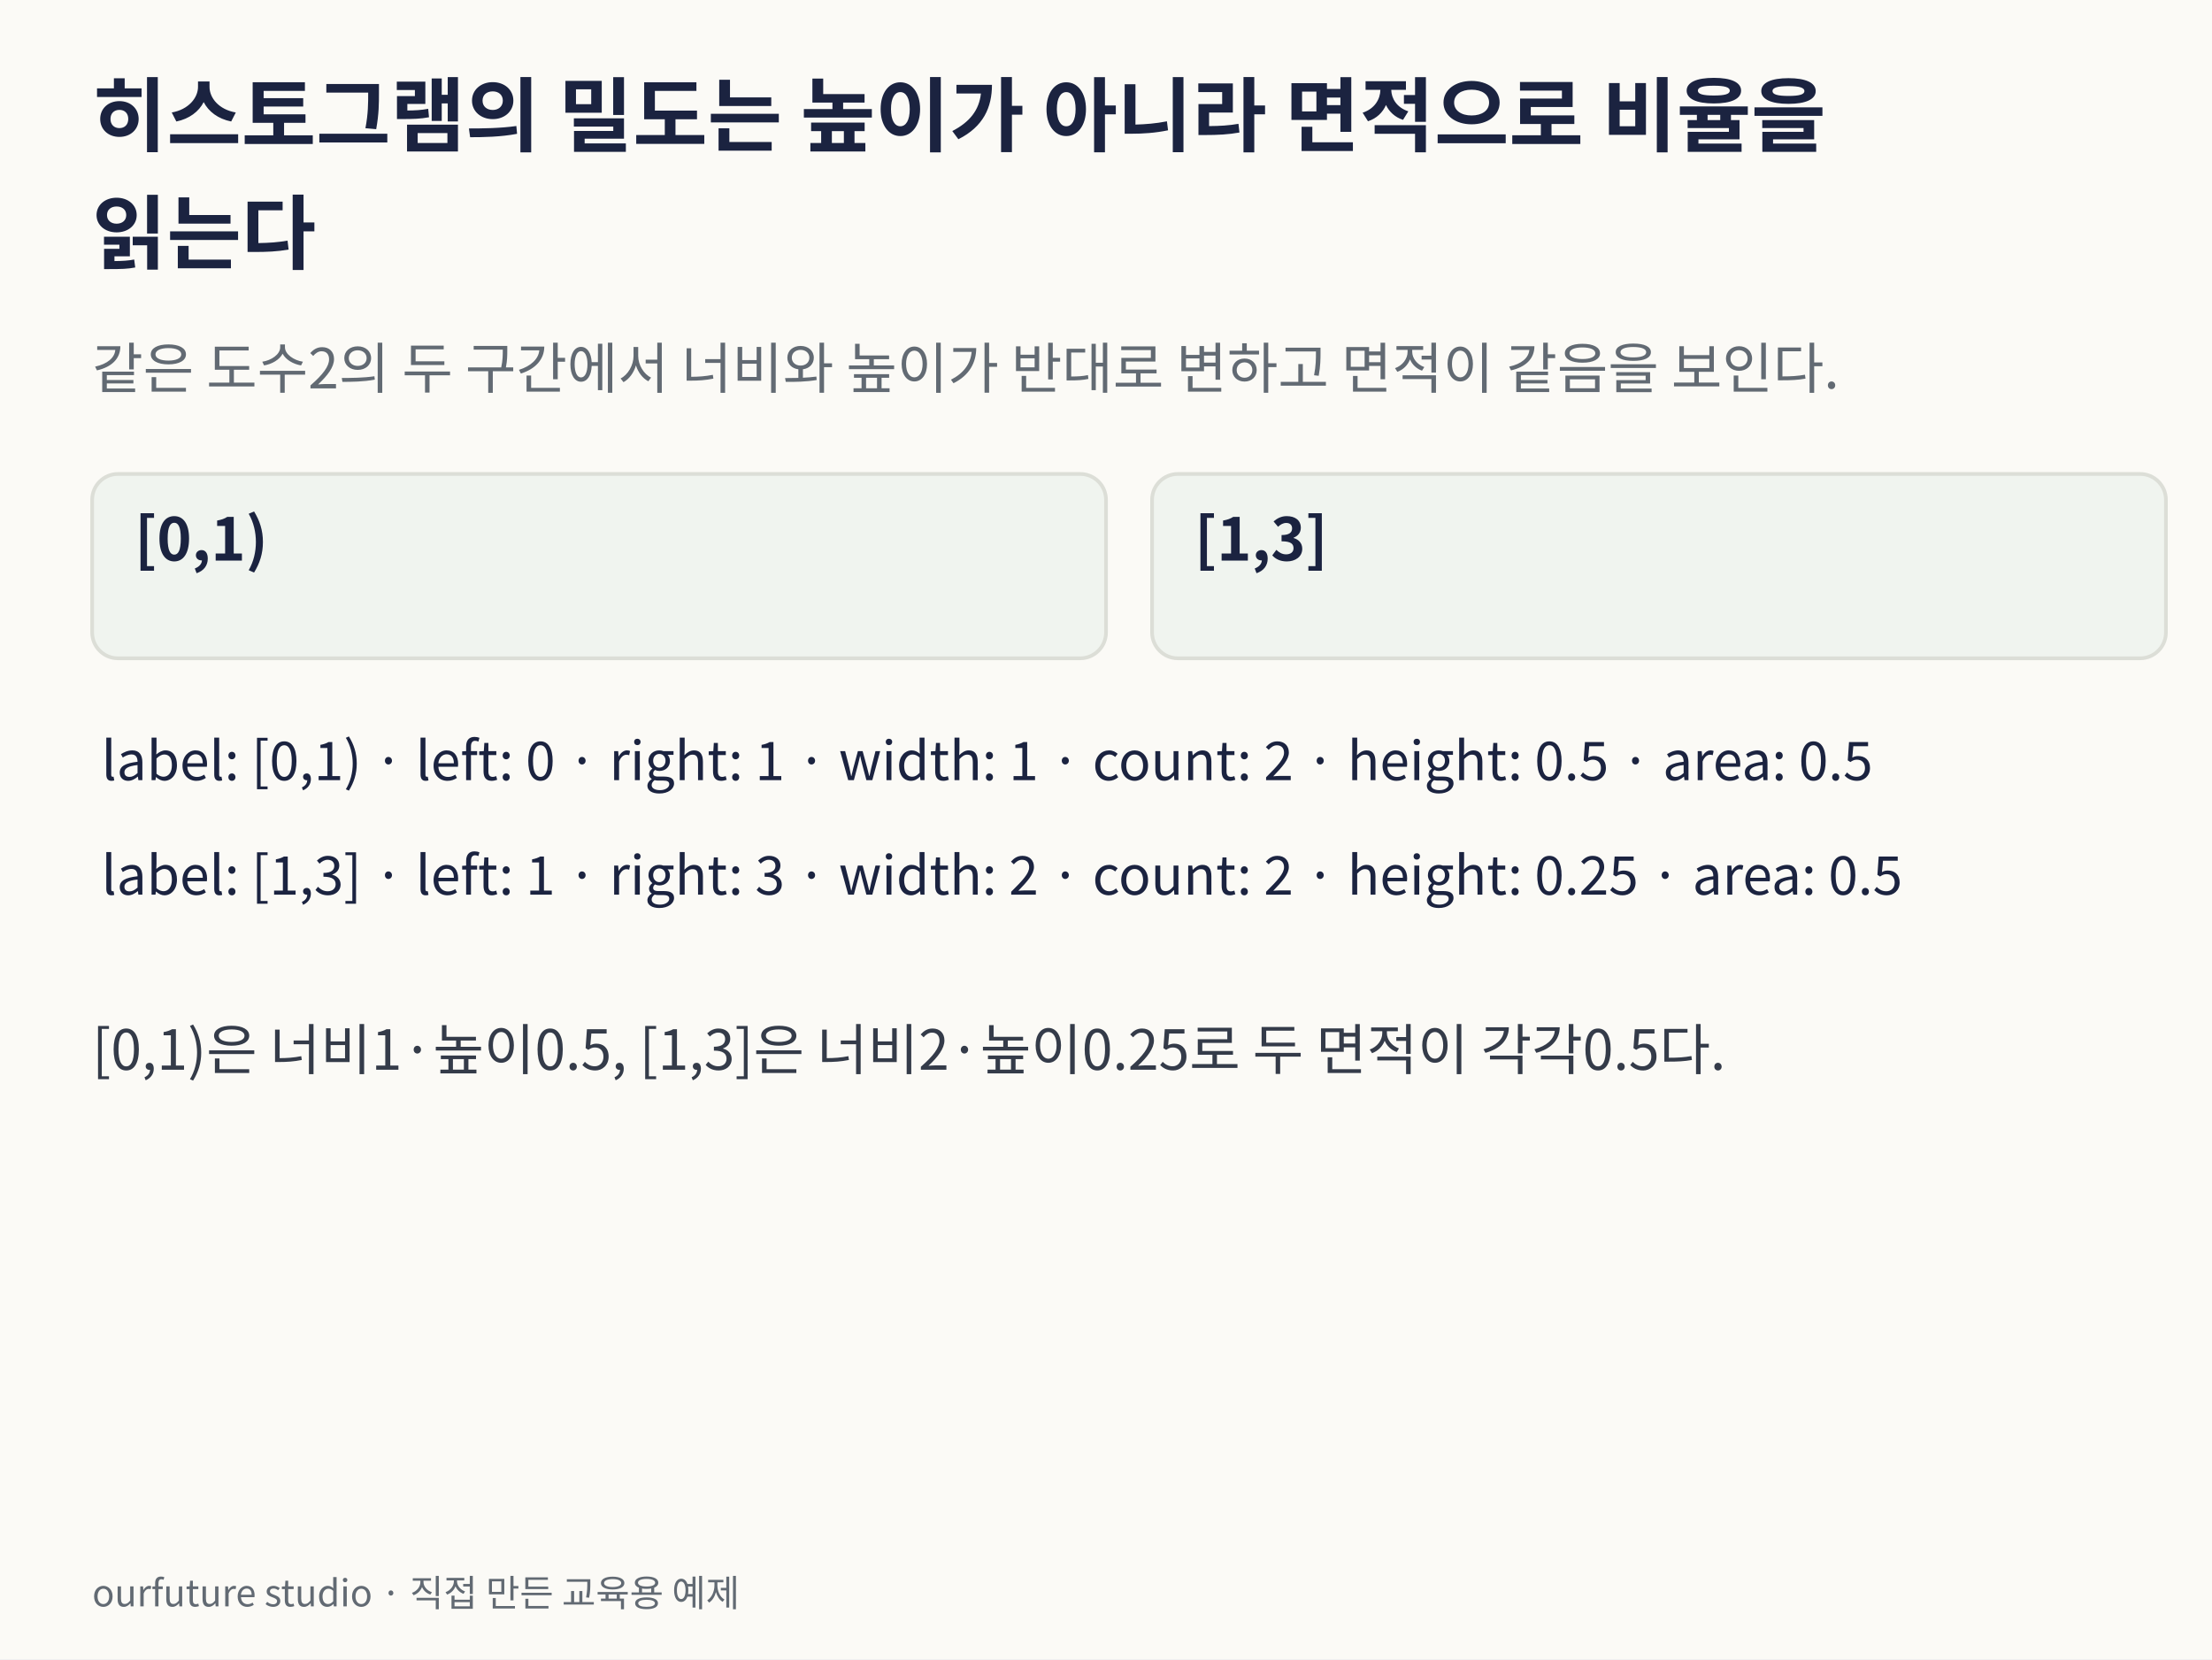
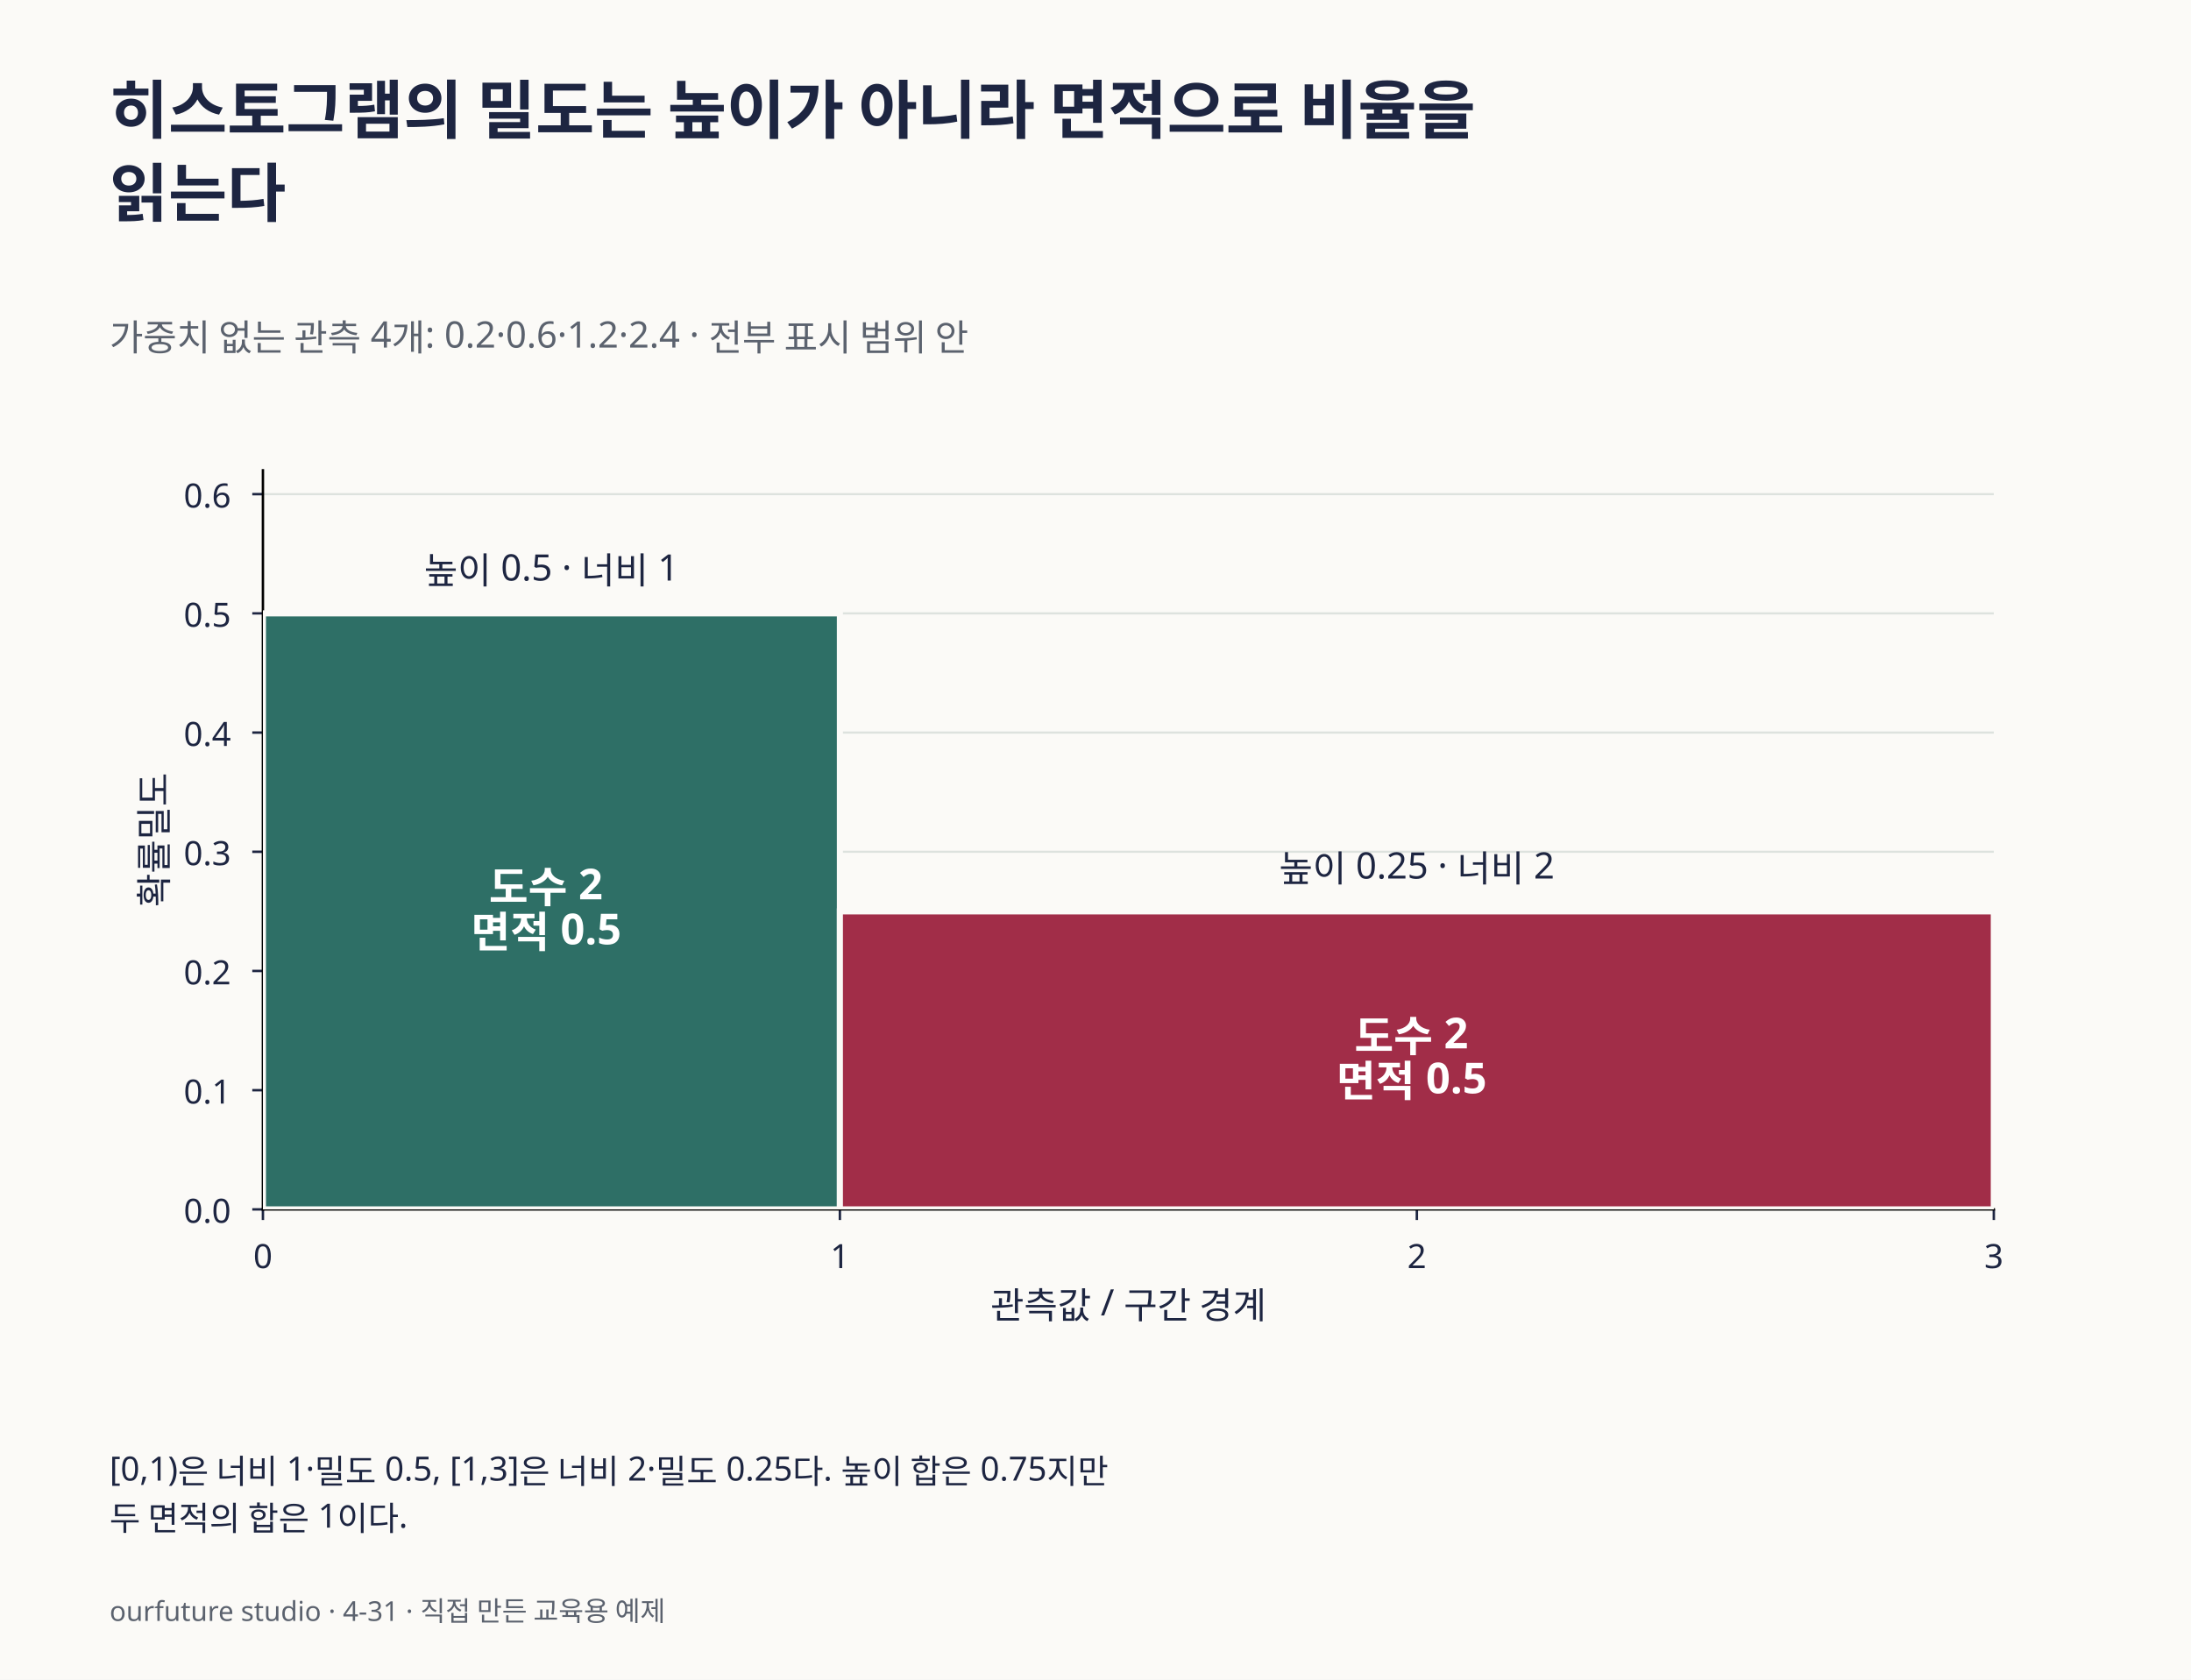
- <svg xmlns="http://www.w3.org/2000/svg" width="1200" height="900" viewBox="0 0 1200 900" role="img">
-   <rect width="1200" height="900" fill="#fbfaf6" />
-   <text x="50" y="78.7" fill="#1b2340" font-size="44" font-family="Noto Sans CJK KR,Malgun Gothic,sans-serif" font-weight="600">히스토그램의 밀도는 높이가 아니라 면적으로 비율을</text>
-   <text x="50" y="142.5" fill="#1b2340" font-size="44" font-family="Noto Sans CJK KR,Malgun Gothic,sans-serif" font-weight="600">읽는다</text>
-   <text x="50" y="210.7" fill="#626a73" font-size="30" font-family="Noto Sans CJK KR,Malgun Gothic,sans-serif" font-weight="400">같은 도수2의 두 구간에서 너비와 높이가 반대로 변하고 면적이 같음을 보인다.</text>
-   <rect x="50" y="257.1" width="550" height="100" rx="14" fill="#f0f4ef" stroke="#dcded7" stroke-width="2" />
-   <text x="73" y="304.1" fill="#1b2340" font-size="32" font-family="Noto Sans CJK KR,Malgun Gothic,sans-serif" font-weight="600">[0,1)</text>
-   <rect x="625" y="257.1" width="550" height="100" rx="14" fill="#f0f4ef" stroke="#dcded7" stroke-width="2" />
-   <text x="648" y="304.1" fill="#1b2340" font-size="32" font-family="Noto Sans CJK KR,Malgun Gothic,sans-serif" font-weight="600">[1,3]</text>
-   <text x="55" y="423.2" fill="#1b2340" font-size="29" font-family="Noto Sans CJK KR,Malgun Gothic,sans-serif" font-weight="400">label: [0,1) · left: 0 · right: 1 · width: 1 · count: 2 · height: 0.5 · area: 0.5</text>
-   <text x="55" y="485.3" fill="#1b2340" font-size="29" font-family="Noto Sans CJK KR,Malgun Gothic,sans-serif" font-weight="400">label: [1,3] · left: 1 · right: 3 · width: 2 · count: 2 · height: 0.25 · area: 0.5</text>
-   <text x="50" y="580.3" fill="#343b49" font-size="30" font-family="Noto Sans CJK KR,Malgun Gothic,sans-serif" font-weight="400">[0,1)은 너비1·높이0.5, [1,3]은 너비2·높이0.25로 두 면적이 각각0.5다.</text>
-   <text x="50" y="871.4" fill="#626a73" font-size="20" font-family="Noto Sans CJK KR,Malgun Gothic,sans-serif" font-weight="400">ourfuture studio · 직접 만든 교육용 예제</text>
+ <svg xmlns="http://www.w3.org/2000/svg" xmlns:xlink="http://www.w3.org/1999/xlink" width="1200px" height="920px" viewBox="0 0 720 552" version="1.1">
+   <defs>
+     <style type="text/css">*{stroke-linejoin: round; stroke-linecap: butt}</style>
+   </defs>
+   <g id="figure_1">
+     <g id="patch_1">
+       <path d="M 0 552  L 720 552  L 720 0  L 0 0  z " style="fill: #fbfaf7" />
+     </g>
+     <g id="axes_1">
+       <g id="patch_2">
+         <path d="M 86.4 397.44  L 655.2 397.44  L 655.2 154.56  L 86.4 154.56  z " style="fill: #fbfaf7" />
+       </g>
+       <g id="matplotlib.axis_1">
+         <g id="xtick_1">
+           <g id="line2d_1">
+             <defs>
+               <path id="m3e04ab93a7" d="M 0 0  L 0 3.5  " style="stroke: #1d2541; stroke-width: 0.8" />
+             </defs>
+             <g>
+               <use xlink:href="#m3e04ab93a7" x="86.4" y="397.44" style="fill: #1d2541; stroke: #1d2541; stroke-width: 0.8" />
+             </g>
+           </g>
+           <g id="text_1">
+             <text style="font-size: 11px; font-family: 'Malgun Gothic'; text-anchor: middle; fill: #1d2541" x="86.4" y="416.738" transform="rotate(-0 86.4 416.7379)">0</text>
+           </g>
+         </g>
+         <g id="xtick_2">
+           <g id="line2d_2">
+             <g>
+               <use xlink:href="#m3e04ab93a7" x="276" y="397.44" style="fill: #1d2541; stroke: #1d2541; stroke-width: 0.8" />
+             </g>
+           </g>
+           <g id="text_2">
+             <text style="font-size: 11px; font-family: 'Malgun Gothic'; text-anchor: middle; fill: #1d2541" x="276" y="416.738" transform="rotate(-0 276 416.7379)">1</text>
+           </g>
+         </g>
+         <g id="xtick_3">
+           <g id="line2d_3">
+             <g>
+               <use xlink:href="#m3e04ab93a7" x="465.6" y="397.44" style="fill: #1d2541; stroke: #1d2541; stroke-width: 0.8" />
+             </g>
+           </g>
+           <g id="text_3">
+             <text style="font-size: 11px; font-family: 'Malgun Gothic'; text-anchor: middle; fill: #1d2541" x="465.6" y="416.738" transform="rotate(-0 465.6 416.7379)">2</text>
+           </g>
+         </g>
+         <g id="xtick_4">
+           <g id="line2d_4">
+             <g>
+               <use xlink:href="#m3e04ab93a7" x="655.2" y="397.44" style="fill: #1d2541; stroke: #1d2541; stroke-width: 0.8" />
+             </g>
+           </g>
+           <g id="text_4">
+             <text style="font-size: 11px; font-family: 'Malgun Gothic'; text-anchor: middle; fill: #1d2541" x="655.2" y="416.738" transform="rotate(-0 655.2 416.7379)">3</text>
+           </g>
+         </g>
+         <g id="text_5">
+           <text style="font-size: 12px; font-family: 'Malgun Gothic'; text-anchor: middle; fill: #1d2541" x="370.8" y="433.283" transform="rotate(-0 370.8 433.2825)">관측값 / 구간 경계</text>
+         </g>
+       </g>
+       <g id="matplotlib.axis_2">
+         <g id="ytick_1">
+           <g id="line2d_5">
+             <path d="M 86.4 397.44  L 655.2 397.44  " clip-path="url(#p1a3c8a46ca)" style="fill: none; stroke: #dde2de; stroke-width: 0.7; stroke-linecap: square" />
+           </g>
+           <g id="line2d_6">
+             <defs>
+               <path id="m63b66a0bca" d="M 0 0  L -3.5 0  " style="stroke: #1d2541; stroke-width: 0.8" />
+             </defs>
+             <g>
+               <use xlink:href="#m63b66a0bca" x="86.4" y="397.44" style="fill: #1d2541; stroke: #1d2541; stroke-width: 0.8" />
+             </g>
+           </g>
+           <g id="text_6">
+             <text style="font-size: 11px; font-family: 'Malgun Gothic'; text-anchor: end; fill: #1d2541" x="75.9" y="401.839" transform="rotate(-0 75.9 401.8389)">0.0</text>
+           </g>
+         </g>
+         <g id="ytick_2">
+           <g id="line2d_7">
+             <path d="M 86.4 358.266  L 655.2 358.266  " clip-path="url(#p1a3c8a46ca)" style="fill: none; stroke: #dde2de; stroke-width: 0.7; stroke-linecap: square" />
+           </g>
+           <g id="line2d_8">
+             <g>
+               <use xlink:href="#m63b66a0bca" x="86.4" y="358.266" style="fill: #1d2541; stroke: #1d2541; stroke-width: 0.8" />
+             </g>
+           </g>
+           <g id="text_7">
+             <text style="font-size: 11px; font-family: 'Malgun Gothic'; text-anchor: end; fill: #1d2541" x="75.9" y="362.665" transform="rotate(-0 75.9 362.6647)">0.1</text>
+           </g>
+         </g>
+         <g id="ytick_3">
+           <g id="line2d_9">
+             <path d="M 86.4 319.092  L 655.2 319.092  " clip-path="url(#p1a3c8a46ca)" style="fill: none; stroke: #dde2de; stroke-width: 0.7; stroke-linecap: square" />
+           </g>
+           <g id="line2d_10">
+             <g>
+               <use xlink:href="#m63b66a0bca" x="86.4" y="319.092" style="fill: #1d2541; stroke: #1d2541; stroke-width: 0.8" />
+             </g>
+           </g>
+           <g id="text_8">
+             <text style="font-size: 11px; font-family: 'Malgun Gothic'; text-anchor: end; fill: #1d2541" x="75.9" y="323.491" transform="rotate(-0 75.9 323.4905)">0.2</text>
+           </g>
+         </g>
+         <g id="ytick_4">
+           <g id="line2d_11">
+             <path d="M 86.4 279.917  L 655.2 279.917  " clip-path="url(#p1a3c8a46ca)" style="fill: none; stroke: #dde2de; stroke-width: 0.7; stroke-linecap: square" />
+           </g>
+           <g id="line2d_12">
+             <g>
+               <use xlink:href="#m63b66a0bca" x="86.4" y="279.917" style="fill: #1d2541; stroke: #1d2541; stroke-width: 0.8" />
+             </g>
+           </g>
+           <g id="text_9">
+             <text style="font-size: 11px; font-family: 'Malgun Gothic'; text-anchor: end; fill: #1d2541" x="75.9" y="284.316" transform="rotate(-0 75.9 284.3163)">0.3</text>
+           </g>
+         </g>
+         <g id="ytick_5">
+           <g id="line2d_13">
+             <path d="M 86.4 240.743  L 655.2 240.743  " clip-path="url(#p1a3c8a46ca)" style="fill: none; stroke: #dde2de; stroke-width: 0.7; stroke-linecap: square" />
+           </g>
+           <g id="line2d_14">
+             <g>
+               <use xlink:href="#m63b66a0bca" x="86.4" y="240.743" style="fill: #1d2541; stroke: #1d2541; stroke-width: 0.8" />
+             </g>
+           </g>
+           <g id="text_10">
+             <text style="font-size: 11px; font-family: 'Malgun Gothic'; text-anchor: end; fill: #1d2541" x="75.9" y="245.142" transform="rotate(-0 75.9 245.1422)">0.4</text>
+           </g>
+         </g>
+         <g id="ytick_6">
+           <g id="line2d_15">
+             <path d="M 86.4 201.569  L 655.2 201.569  " clip-path="url(#p1a3c8a46ca)" style="fill: none; stroke: #dde2de; stroke-width: 0.7; stroke-linecap: square" />
+           </g>
+           <g id="line2d_16">
+             <g>
+               <use xlink:href="#m63b66a0bca" x="86.4" y="201.569" style="fill: #1d2541; stroke: #1d2541; stroke-width: 0.8" />
+             </g>
+           </g>
+           <g id="text_11">
+             <text style="font-size: 11px; font-family: 'Malgun Gothic'; text-anchor: end; fill: #1d2541" x="75.9" y="205.968" transform="rotate(-0 75.9 205.968)">0.5</text>
+           </g>
+         </g>
+         <g id="ytick_7">
+           <g id="line2d_17">
+             <path d="M 86.4 162.395  L 655.2 162.395  " clip-path="url(#p1a3c8a46ca)" style="fill: none; stroke: #dde2de; stroke-width: 0.7; stroke-linecap: square" />
+           </g>
+           <g id="line2d_18">
+             <g>
+               <use xlink:href="#m63b66a0bca" x="86.4" y="162.395" style="fill: #1d2541; stroke: #1d2541; stroke-width: 0.8" />
+             </g>
+           </g>
+           <g id="text_12">
+             <text style="font-size: 11px; font-family: 'Malgun Gothic'; text-anchor: end; fill: #1d2541" x="75.9" y="166.794" transform="rotate(-0 75.9 166.7938)">0.6</text>
+           </g>
+         </g>
+         <g id="text_13">
+           <text style="font-size: 12px; font-family: 'Malgun Gothic'; text-anchor: middle; fill: #1d2541" x="54.974" y="276" transform="rotate(-90 54.97422 276)">확률밀도</text>
+         </g>
+       </g>
+       <g id="patch_3">
+         <path d="M 86.4 397.44  L 86.4 154.56  " style="fill: none; stroke: #000000; stroke-width: 0.8; stroke-linejoin: miter; stroke-linecap: square" />
+       </g>
+       <g id="patch_4">
+         <path d="M 86.4 397.44  L 655.2 397.44  " style="fill: none; stroke: #000000; stroke-width: 0.8; stroke-linejoin: miter; stroke-linecap: square" />
+       </g>
+       <g id="patch_5">
+         <path d="M 86.4 397.44  L 276 397.44  L 276 201.569  L 86.4 201.569  z " clip-path="url(#p1a3c8a46ca)" style="fill: #2e6f66; stroke: #fbfaf7; stroke-width: 2; stroke-linejoin: miter" />
+       </g>
+       <g id="patch_6">
+         <path d="M 276 397.44  L 655.2 397.44  L 655.2 299.505  L 276 299.505  z " clip-path="url(#p1a3c8a46ca)" style="fill: #a12d48; stroke: #fbfaf7; stroke-width: 2; stroke-linejoin: miter" />
+       </g>
+       <g id="text_14">
+         <text style="font-weight: 700; font-size: 14px; font-family: 'Malgun Gothic'; fill: #ffffff" transform="translate(160.6823 296.5618)">도수 2</text>
+         <text style="font-weight: 700; font-size: 14px; font-family: 'Malgun Gothic'; fill: #ffffff" transform="translate(154.7936 311.3214)">면적 0.5</text>
+       </g>
+       <g id="text_15">
+         <text style="font-size: 12px; font-family: 'Malgun Gothic'; text-anchor: middle; fill: #1d2541" x="181.2" y="191.775" transform="rotate(-0 181.2 191.7755)">높이 0.5 · 너비 1</text>
+       </g>
+       <g id="text_16">
+         <text style="font-weight: 700; font-size: 14px; font-family: 'Malgun Gothic'; fill: #ffffff" transform="translate(445.0823 345.5295)">도수 2</text>
+         <text style="font-weight: 700; font-size: 14px; font-family: 'Malgun Gothic'; fill: #ffffff" transform="translate(439.1936 360.2891)">면적 0.5</text>
+       </g>
+       <g id="text_17">
+         <text style="font-size: 12px; font-family: 'Malgun Gothic'; text-anchor: middle; fill: #1d2541" x="465.6" y="289.711" transform="rotate(-0 465.6 289.711)">높이 0.25 · 너비 2</text>
+       </g>
+     </g>
+     <g id="text_18">
+       <text style="font-weight: 700; font-size: 21px; font-family: 'Malgun Gothic'; fill: #1d2541" transform="translate(36 43.78383)">히스토그램의 밀도는 높이가 아니라 면적으로 비율을</text>
+       <text style="font-weight: 700; font-size: 21px; font-family: 'Malgun Gothic'; fill: #1d2541" transform="translate(36 71.07398)">읽는다</text>
+     </g>
+     <g id="text_19">
+       <text style="font-size: 12px; font-family: 'Malgun Gothic'; text-anchor: start; fill: #5b626e" x="36" y="115.222" transform="rotate(-0 36 115.2225)">가중치 없는 관측 4개: 0.2·0.6·1.2·2.4 · 전부 표시 범위 안</text>
+     </g>
+     <g id="text_20">
+       <text style="font-size: 9px; font-family: 'Malgun Gothic'; text-anchor: start; fill: #5b626e" x="36" y="532.68" transform="rotate(-0 36 532.68)">ourfuture studio · 4-31 · 직접 만든 교육용 예제</text>
+     </g>
+     <g id="text_21">
+       <text style="font-size: 11px; font-family: 'Malgun Gothic'; fill: #1d2541" transform="translate(36 486.5673)">[0,1)은 너비 1·밀도 0.5, [1,3]은 너비 2·밀도 0.25다. 높이 합은 0.75지만</text>
+       <text style="font-size: 11px; font-family: 'Malgun Gothic'; fill: #1d2541" transform="translate(36 502.9307)">두 면적의 합은 1이다.</text>
+     </g>
+   </g>
+   <defs>
+     <clipPath id="p1a3c8a46ca">
+       <rect x="86.4" y="154.56" width="568.8" height="242.88" />
+     </clipPath>
+   </defs>
</svg>
